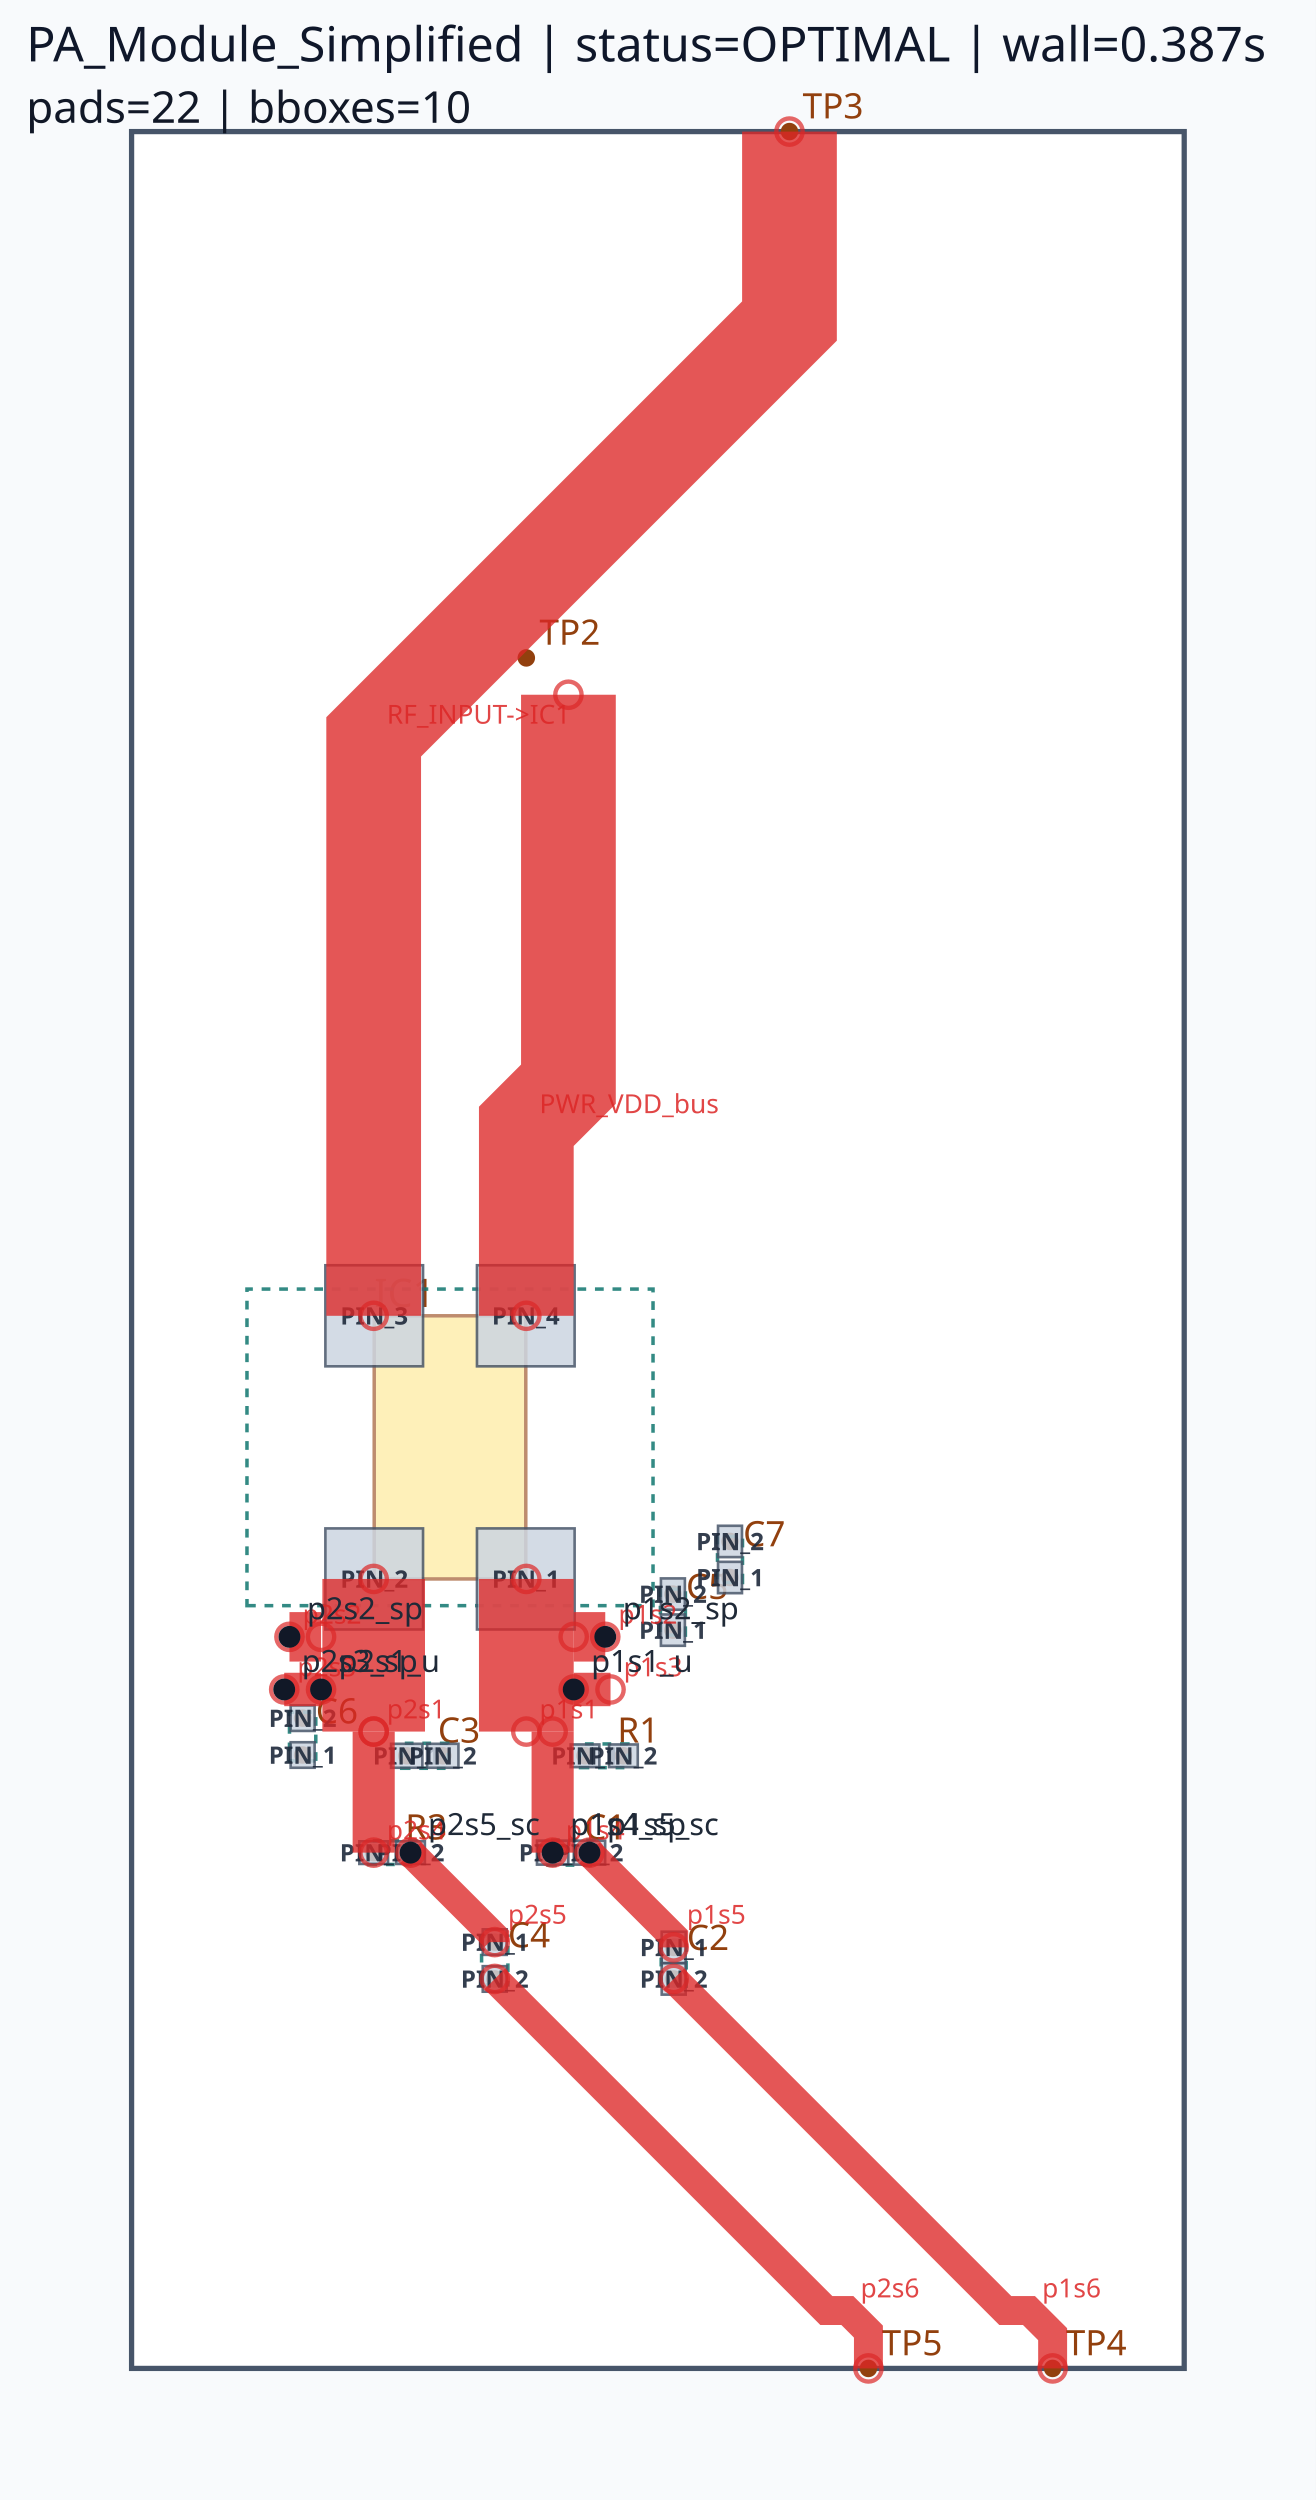
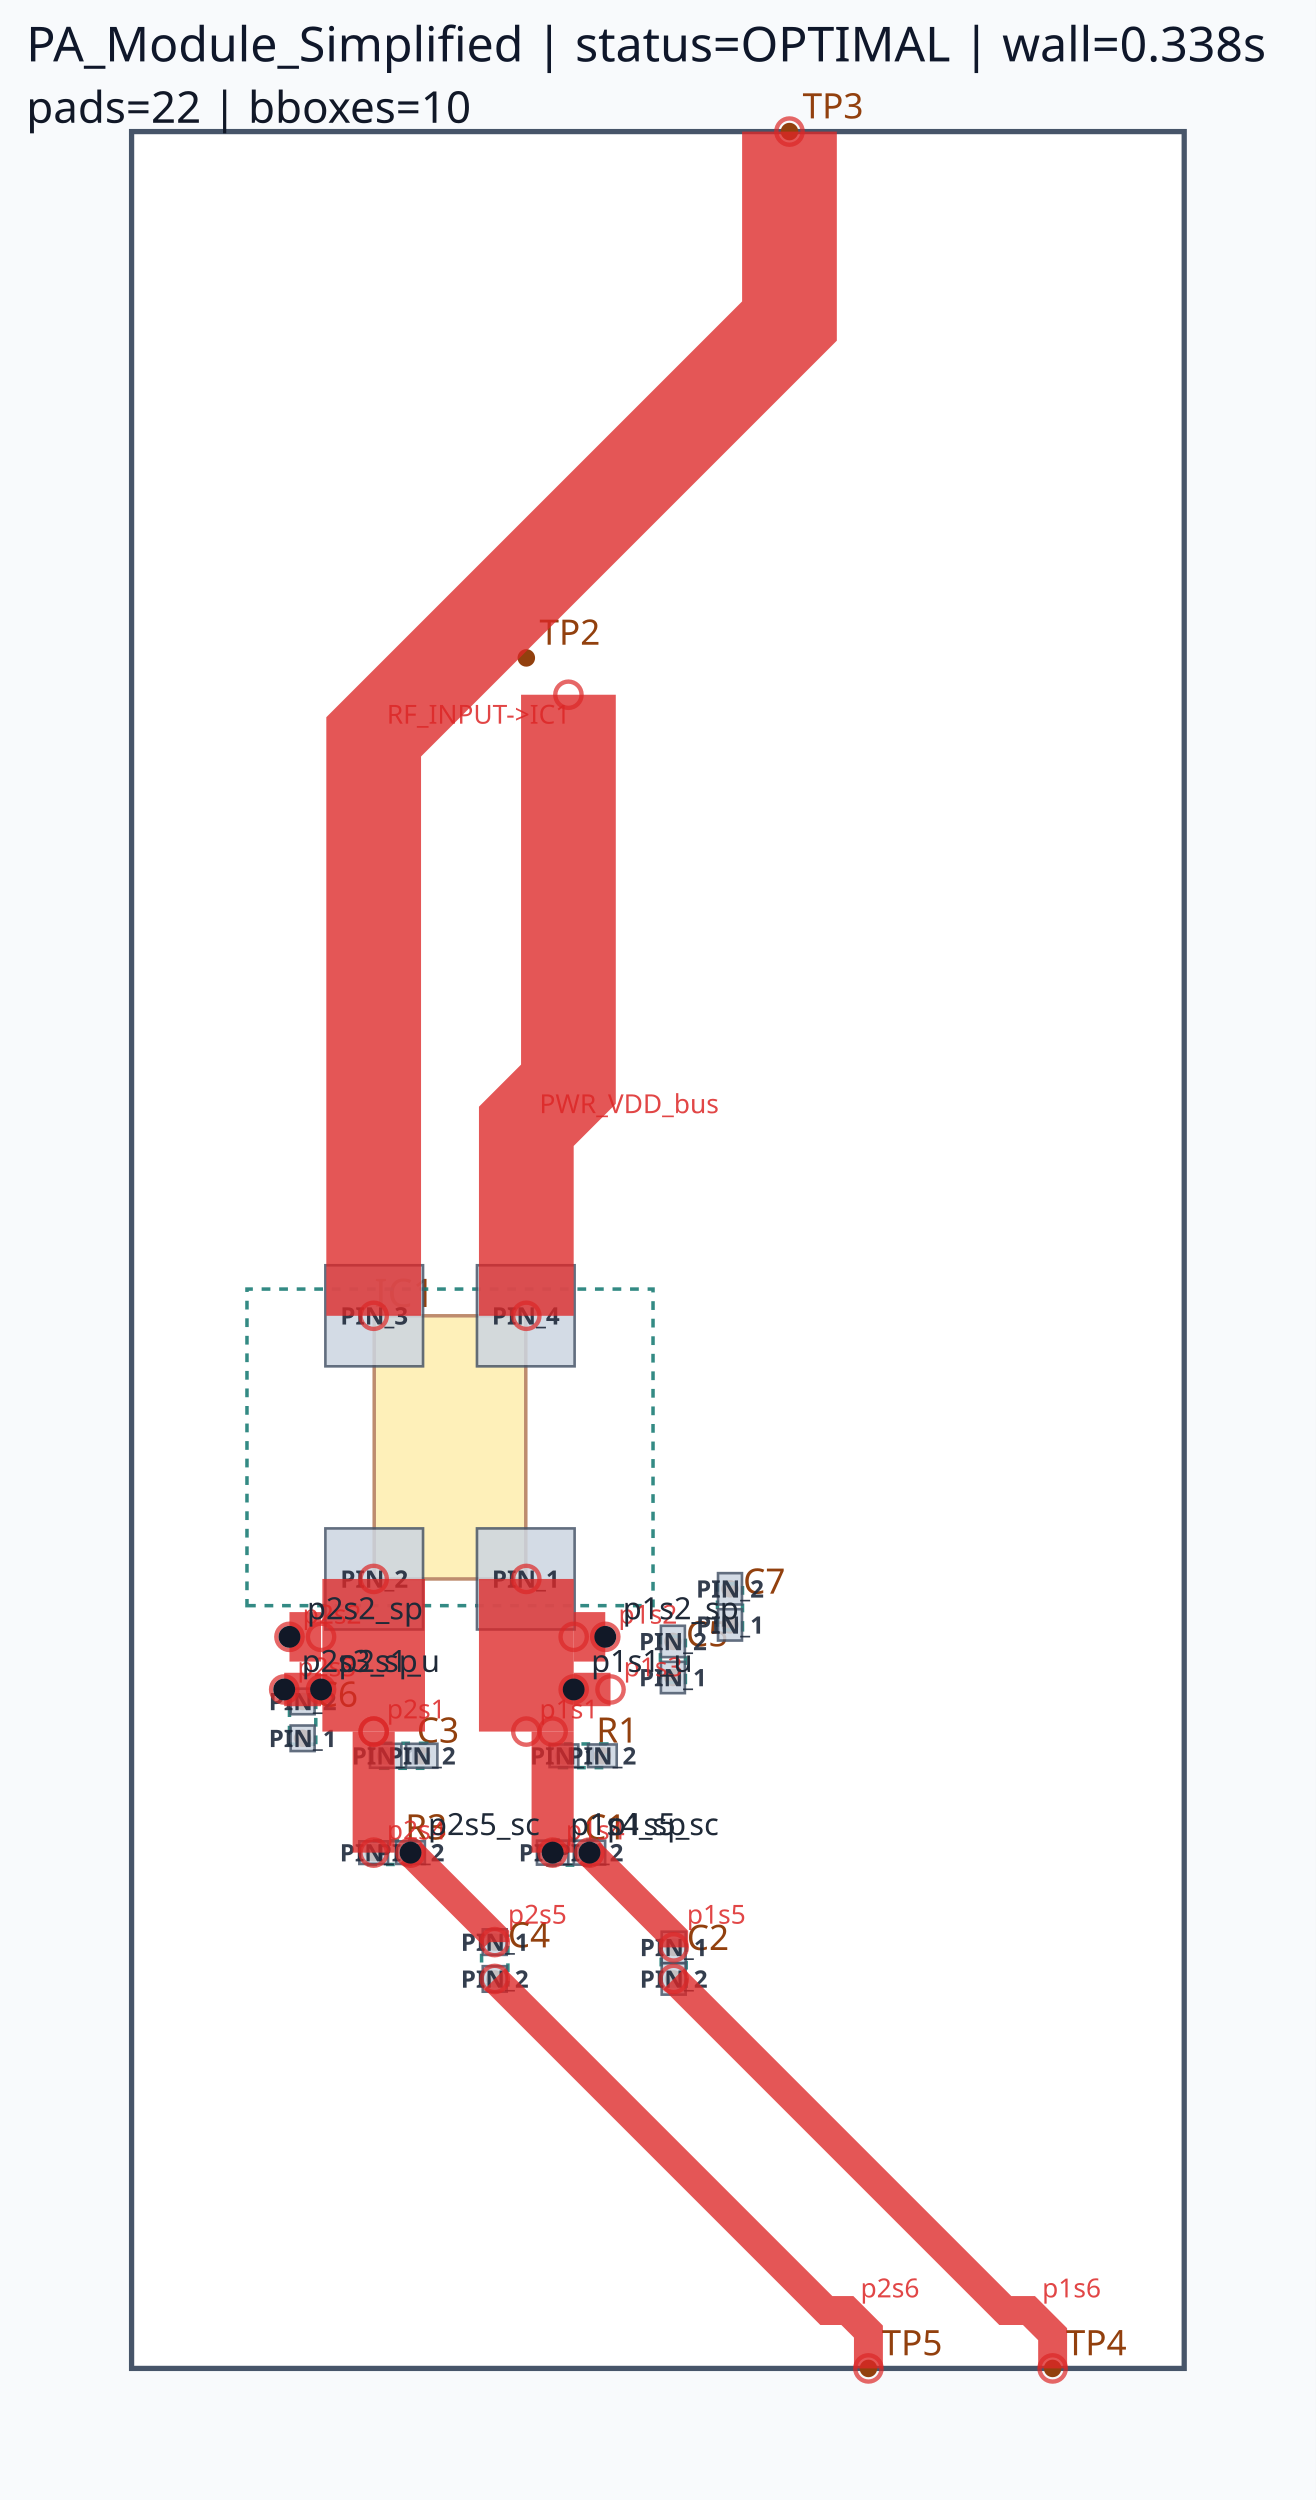
<svg xmlns="http://www.w3.org/2000/svg" viewBox="0 0 300.0 570.0" width="300.0" height="570.0">
  <rect x="0" y="0" width="100%" height="100%" fill="#f8fafc" />
  <rect x="30.00" y="30.00" width="240.00" height="510.00" fill="#ffffff" stroke="#475569" stroke-width="1.2" />
  <rect x="85.32" y="300.00" width="34.56" height="60.00" fill="#fde68a" stroke="#92400e" stroke-width="0.8" opacity="0.6" />
  <text x="85.32" y="298.00" font-family="sans-serif" font-size="9" fill="#92400e">IC1</text>
  <circle cx="120.00" cy="150.00" r="2" fill="#92400e" />
  <text x="123.00" y="147.00" font-family="sans-serif" font-size="8" fill="#92400e">TP2</text>
  <circle cx="180.00" cy="30.00" r="2" fill="#92400e" />
  <text x="183.00" y="27.00" font-family="sans-serif" font-size="8" fill="#92400e">TP3</text>
  <circle cx="240.00" cy="540.00" r="2" fill="#92400e" />
  <text x="243.00" y="537.00" font-family="sans-serif" font-size="8" fill="#92400e">TP4</text>
  <circle cx="198.00" cy="540.00" r="2" fill="#92400e" />
  <text x="201.00" y="537.00" font-family="sans-serif" font-size="8" fill="#92400e">TP5</text>
  <circle cx="126.00" cy="422.40" r="2" fill="#92400e" />
  <circle cx="134.40" cy="422.40" r="2" fill="#92400e" />
  <text x="133.20" y="419.40" font-family="sans-serif" font-size="8" fill="#92400e">C1</text>
  <circle cx="153.60" cy="444.00" r="2" fill="#92400e" />
  <circle cx="153.60" cy="451.20" r="2" fill="#92400e" />
  <text x="156.60" y="444.60" font-family="sans-serif" font-size="8" fill="#92400e">C2</text>
  <circle cx="112.80" cy="442.80" r="2" fill="#92400e" />
  <circle cx="112.80" cy="451.20" r="2" fill="#92400e" />
  <text x="115.80" y="444.00" font-family="sans-serif" font-size="8" fill="#92400e">C4</text>
-   <circle cx="133.38" cy="400.32" r="2" fill="#92400e" />
-   <circle cx="142.14" cy="400.32" r="2" fill="#92400e" />
-   <text x="140.76" y="397.32" font-family="sans-serif" font-size="8" fill="#92400e">R1</text>
+   <circle cx="128.58" cy="400.32" r="2" fill="#92400e" />
+   <circle cx="137.34" cy="400.32" r="2" fill="#92400e" />
+   <text x="135.96" y="397.32" font-family="sans-serif" font-size="8" fill="#92400e">R1</text>
  <circle cx="85.20" cy="422.40" r="2" fill="#92400e" />
  <circle cx="93.60" cy="422.40" r="2" fill="#92400e" />
  <text x="92.40" y="419.40" font-family="sans-serif" font-size="8" fill="#92400e">R3</text>
-   <circle cx="92.73" cy="400.32" r="2" fill="#92400e" />
-   <circle cx="100.95" cy="400.32" r="2" fill="#92400e" />
-   <text x="99.84" y="397.32" font-family="sans-serif" font-size="8" fill="#92400e">C3</text>
-   <circle cx="153.42" cy="371.67" r="2" fill="#92400e" />
-   <circle cx="153.42" cy="363.45" r="2" fill="#92400e" />
-   <text x="156.42" y="364.56" font-family="sans-serif" font-size="8" fill="#92400e">C5</text>
-   <circle cx="69.00" cy="400.14" r="2" fill="#92400e" />
-   <circle cx="69.00" cy="391.74" r="2" fill="#92400e" />
-   <text x="72.00" y="392.94" font-family="sans-serif" font-size="8" fill="#92400e">C6</text>
-   <circle cx="166.44" cy="359.67" r="2" fill="#92400e" />
-   <circle cx="166.44" cy="351.45" r="2" fill="#92400e" />
-   <text x="169.44" y="352.56" font-family="sans-serif" font-size="8" fill="#92400e">C7</text>
+   <circle cx="87.93" cy="400.32" r="2" fill="#92400e" />
+   <circle cx="96.15" cy="400.32" r="2" fill="#92400e" />
+   <text x="95.04" y="397.32" font-family="sans-serif" font-size="8" fill="#92400e">C3</text>
+   <circle cx="153.42" cy="382.47" r="2" fill="#92400e" />
+   <circle cx="153.42" cy="374.25" r="2" fill="#92400e" />
+   <text x="156.42" y="375.36" font-family="sans-serif" font-size="8" fill="#92400e">C5</text>
+   <circle cx="69.00" cy="396.33" r="2" fill="#92400e" />
+   <circle cx="69.00" cy="387.93" r="2" fill="#92400e" />
+   <text x="72.00" y="389.13" font-family="sans-serif" font-size="8" fill="#92400e">C6</text>
+   <circle cx="166.44" cy="370.47" r="2" fill="#92400e" />
+   <circle cx="166.44" cy="362.25" r="2" fill="#92400e" />
+   <text x="169.44" y="363.36" font-family="sans-serif" font-size="8" fill="#92400e">C7</text>
  <path d="M 56.31,366.09 L 148.89,366.09 L 148.89,293.91 L 56.31,293.91 Z" class="component-bbox" fill="none" stroke="#0f766e" stroke-width="0.8" stroke-dasharray="2 2" opacity="0.85" />
  <path d="M 124.95,425.25 L 135.45,425.25 L 135.45,419.55 L 124.95,419.55 Z" class="component-bbox" fill="none" stroke="#0f766e" stroke-width="0.8" stroke-dasharray="2 2" opacity="0.85" />
  <path d="M 150.75,442.35 L 150.75,452.85 L 156.45,452.85 L 156.45,442.35 Z" class="component-bbox" fill="none" stroke="#0f766e" stroke-width="0.8" stroke-dasharray="2 2" opacity="0.85" />
  <path d="M 109.80,441.45 L 109.80,452.55 L 115.80,452.55 L 115.80,441.45 Z" class="component-bbox" fill="none" stroke="#0f766e" stroke-width="0.8" stroke-dasharray="2 2" opacity="0.85" />
-   <path d="M 132.36,403.02 L 143.16,403.02 L 143.16,397.62 L 132.36,397.62 Z" class="component-bbox" fill="none" stroke="#0f766e" stroke-width="0.8" stroke-dasharray="2 2" opacity="0.85" />
+   <path d="M 127.56,403.02 L 138.36,403.02 L 138.36,397.62 L 127.56,397.62 Z" class="component-bbox" fill="none" stroke="#0f766e" stroke-width="0.8" stroke-dasharray="2 2" opacity="0.85" />
  <path d="M 84.00,425.10 L 94.80,425.10 L 94.80,419.70 L 84.00,419.70 Z" class="component-bbox" fill="none" stroke="#0f766e" stroke-width="0.8" stroke-dasharray="2 2" opacity="0.85" />
-   <path d="M 91.59,403.17 L 102.09,403.17 L 102.09,397.47 L 91.59,397.47 Z" class="component-bbox" fill="none" stroke="#0f766e" stroke-width="0.8" stroke-dasharray="2 2" opacity="0.85" />
-   <path d="M 156.27,372.81 L 156.27,362.31 L 150.57,362.31 L 150.57,372.81 Z" class="component-bbox" fill="none" stroke="#0f766e" stroke-width="0.8" stroke-dasharray="2 2" opacity="0.85" />
-   <path d="M 72.00,401.49 L 72.00,390.39 L 66.00,390.39 L 66.00,401.49 Z" class="component-bbox" fill="none" stroke="#0f766e" stroke-width="0.8" stroke-dasharray="2 2" opacity="0.85" />
-   <path d="M 169.29,360.81 L 169.29,350.31 L 163.59,350.31 L 163.59,360.81 Z" class="component-bbox" fill="none" stroke="#0f766e" stroke-width="0.8" stroke-dasharray="2 2" opacity="0.85" />
+   <path d="M 86.79,403.17 L 97.29,403.17 L 97.29,397.47 L 86.79,397.47 Z" class="component-bbox" fill="none" stroke="#0f766e" stroke-width="0.8" stroke-dasharray="2 2" opacity="0.85" />
+   <path d="M 156.27,383.61 L 156.27,373.11 L 150.57,373.11 L 150.57,383.61 Z" class="component-bbox" fill="none" stroke="#0f766e" stroke-width="0.8" stroke-dasharray="2 2" opacity="0.85" />
+   <path d="M 72.00,397.68 L 72.00,386.58 L 66.00,386.58 L 66.00,397.68 Z" class="component-bbox" fill="none" stroke="#0f766e" stroke-width="0.8" stroke-dasharray="2 2" opacity="0.85" />
+   <path d="M 169.29,371.61 L 169.29,361.11 L 163.59,361.11 L 163.59,371.61 Z" class="component-bbox" fill="none" stroke="#0f766e" stroke-width="0.8" stroke-dasharray="2 2" opacity="0.85" />
  <polygon points="108.75,348.48 108.75,371.52 131.01,371.52 131.01,348.48" fill="#cbd5e1" stroke="#475569" stroke-width="0.6" opacity="0.85" />
  <text x="119.88" y="362.00" font-family="sans-serif" font-size="5.5" text-anchor="middle" font-weight="bold" fill="#1e293b" opacity="0.9">PIN_1</text>
  <polygon points="74.19,348.48 74.19,371.52 96.45,371.52 96.45,348.48" fill="#cbd5e1" stroke="#475569" stroke-width="0.6" opacity="0.85" />
  <text x="85.32" y="362.00" font-family="sans-serif" font-size="5.5" text-anchor="middle" font-weight="bold" fill="#1e293b" opacity="0.9">PIN_2</text>
  <polygon points="96.45,311.52 96.45,288.48 74.19,288.48 74.19,311.52" fill="#cbd5e1" stroke="#475569" stroke-width="0.6" opacity="0.85" />
  <text x="85.32" y="302.00" font-family="sans-serif" font-size="5.5" text-anchor="middle" font-weight="bold" fill="#1e293b" opacity="0.9">PIN_3</text>
  <polygon points="131.01,311.52 131.01,288.48 108.75,288.48 108.75,311.52" fill="#cbd5e1" stroke="#475569" stroke-width="0.6" opacity="0.85" />
  <text x="119.88" y="302.00" font-family="sans-serif" font-size="5.5" text-anchor="middle" font-weight="bold" fill="#1e293b" opacity="0.9">PIN_4</text>
  <polygon points="122.43,425.13 129.57,425.13 129.57,419.67 122.43,419.67" fill="#cbd5e1" stroke="#475569" stroke-width="0.6" opacity="0.85" />
  <text x="126.00" y="424.40" font-family="sans-serif" font-size="5.5" text-anchor="middle" font-weight="bold" fill="#1e293b" opacity="0.9">PIN_1</text>
  <polygon points="130.83,425.13 137.97,425.13 137.97,419.67 130.83,419.67" fill="#cbd5e1" stroke="#475569" stroke-width="0.6" opacity="0.85" />
  <text x="134.40" y="424.40" font-family="sans-serif" font-size="5.5" text-anchor="middle" font-weight="bold" fill="#1e293b" opacity="0.9">PIN_2</text>
  <polygon points="150.87,440.43 150.87,447.57 156.33,447.57 156.33,440.43" fill="#cbd5e1" stroke="#475569" stroke-width="0.6" opacity="0.85" />
  <text x="153.60" y="446.00" font-family="sans-serif" font-size="5.5" text-anchor="middle" font-weight="bold" fill="#1e293b" opacity="0.9">PIN_1</text>
  <polygon points="150.87,447.63 150.87,454.77 156.33,454.77 156.33,447.63" fill="#cbd5e1" stroke="#475569" stroke-width="0.6" opacity="0.85" />
  <text x="153.60" y="453.20" font-family="sans-serif" font-size="5.5" text-anchor="middle" font-weight="bold" fill="#1e293b" opacity="0.9">PIN_2</text>
  <polygon points="115.53,445.71 115.53,439.89 110.07,439.89 110.07,445.71" fill="#cbd5e1" stroke="#475569" stroke-width="0.6" opacity="0.85" />
  <text x="112.80" y="444.80" font-family="sans-serif" font-size="5.5" text-anchor="middle" font-weight="bold" fill="#1e293b" opacity="0.9">PIN_1</text>
  <polygon points="110.07,448.29 110.07,454.11 115.53,454.11 115.53,448.29" fill="#cbd5e1" stroke="#475569" stroke-width="0.6" opacity="0.85" />
  <text x="112.80" y="453.20" font-family="sans-serif" font-size="5.5" text-anchor="middle" font-weight="bold" fill="#1e293b" opacity="0.9">PIN_2</text>
-   <polygon points="130.11,402.90 136.65,402.90 136.65,397.74 130.11,397.74" fill="#cbd5e1" stroke="#475569" stroke-width="0.6" opacity="0.85" />
-   <text x="133.38" y="402.32" font-family="sans-serif" font-size="5.5" text-anchor="middle" font-weight="bold" fill="#1e293b" opacity="0.9">PIN_1</text>
-   <polygon points="138.87,402.90 145.41,402.90 145.41,397.74 138.87,397.74" fill="#cbd5e1" stroke="#475569" stroke-width="0.6" opacity="0.85" />
-   <text x="142.14" y="402.32" font-family="sans-serif" font-size="5.5" text-anchor="middle" font-weight="bold" fill="#1e293b" opacity="0.9">PIN_2</text>
+   <polygon points="125.31,402.90 131.85,402.90 131.85,397.74 125.31,397.74" fill="#cbd5e1" stroke="#475569" stroke-width="0.6" opacity="0.85" />
+   <text x="128.58" y="402.32" font-family="sans-serif" font-size="5.5" text-anchor="middle" font-weight="bold" fill="#1e293b" opacity="0.9">PIN_1</text>
+   <polygon points="134.07,402.90 140.61,402.90 140.61,397.74 134.07,397.74" fill="#cbd5e1" stroke="#475569" stroke-width="0.6" opacity="0.85" />
+   <text x="137.34" y="402.32" font-family="sans-serif" font-size="5.5" text-anchor="middle" font-weight="bold" fill="#1e293b" opacity="0.9">PIN_2</text>
  <polygon points="81.93,424.98 88.47,424.98 88.47,419.82 81.93,419.82" fill="#cbd5e1" stroke="#475569" stroke-width="0.6" opacity="0.85" />
  <text x="85.20" y="424.40" font-family="sans-serif" font-size="5.5" text-anchor="middle" font-weight="bold" fill="#1e293b" opacity="0.9">PIN_1</text>
  <polygon points="90.33,424.98 96.87,424.98 96.87,419.82 90.33,419.82" fill="#cbd5e1" stroke="#475569" stroke-width="0.6" opacity="0.85" />
  <text x="93.60" y="424.40" font-family="sans-serif" font-size="5.5" text-anchor="middle" font-weight="bold" fill="#1e293b" opacity="0.9">PIN_2</text>
-   <polygon points="89.16,403.05 96.30,403.05 96.30,397.59 89.16,397.59" fill="#cbd5e1" stroke="#475569" stroke-width="0.6" opacity="0.85" />
-   <text x="92.73" y="402.32" font-family="sans-serif" font-size="5.5" text-anchor="middle" font-weight="bold" fill="#1e293b" opacity="0.9">PIN_1</text>
-   <polygon points="97.38,403.05 104.52,403.05 104.52,397.59 97.38,397.59" fill="#cbd5e1" stroke="#475569" stroke-width="0.6" opacity="0.85" />
-   <text x="100.95" y="402.32" font-family="sans-serif" font-size="5.5" text-anchor="middle" font-weight="bold" fill="#1e293b" opacity="0.9">PIN_2</text>
-   <polygon points="156.15,375.24 156.15,368.10 150.69,368.10 150.69,375.24" fill="#cbd5e1" stroke="#475569" stroke-width="0.6" opacity="0.85" />
-   <text x="153.42" y="373.67" font-family="sans-serif" font-size="5.5" text-anchor="middle" font-weight="bold" fill="#1e293b" opacity="0.9">PIN_1</text>
-   <polygon points="156.15,367.02 156.15,359.88 150.69,359.88 150.69,367.02" fill="#cbd5e1" stroke="#475569" stroke-width="0.6" opacity="0.85" />
-   <text x="153.42" y="365.45" font-family="sans-serif" font-size="5.5" text-anchor="middle" font-weight="bold" fill="#1e293b" opacity="0.9">PIN_2</text>
-   <polygon points="66.27,397.23 66.27,403.05 71.73,403.05 71.73,397.23" fill="#cbd5e1" stroke="#475569" stroke-width="0.6" opacity="0.85" />
-   <text x="69.00" y="402.14" font-family="sans-serif" font-size="5.5" text-anchor="middle" font-weight="bold" fill="#1e293b" opacity="0.9">PIN_1</text>
-   <polygon points="71.73,394.65 71.73,388.83 66.27,388.83 66.27,394.65" fill="#cbd5e1" stroke="#475569" stroke-width="0.6" opacity="0.85" />
-   <text x="69.00" y="393.74" font-family="sans-serif" font-size="5.5" text-anchor="middle" font-weight="bold" fill="#1e293b" opacity="0.9">PIN_2</text>
-   <polygon points="169.17,363.24 169.17,356.10 163.71,356.10 163.71,363.24" fill="#cbd5e1" stroke="#475569" stroke-width="0.6" opacity="0.85" />
-   <text x="166.44" y="361.67" font-family="sans-serif" font-size="5.5" text-anchor="middle" font-weight="bold" fill="#1e293b" opacity="0.9">PIN_1</text>
-   <polygon points="169.17,355.02 169.17,347.88 163.71,347.88 163.71,355.02" fill="#cbd5e1" stroke="#475569" stroke-width="0.6" opacity="0.85" />
-   <text x="166.44" y="353.45" font-family="sans-serif" font-size="5.5" text-anchor="middle" font-weight="bold" fill="#1e293b" opacity="0.9">PIN_2</text>
+   <polygon points="84.36,403.05 91.50,403.05 91.50,397.59 84.36,397.59" fill="#cbd5e1" stroke="#475569" stroke-width="0.6" opacity="0.85" />
+   <text x="87.93" y="402.32" font-family="sans-serif" font-size="5.5" text-anchor="middle" font-weight="bold" fill="#1e293b" opacity="0.9">PIN_1</text>
+   <polygon points="92.58,403.05 99.72,403.05 99.72,397.59 92.58,397.59" fill="#cbd5e1" stroke="#475569" stroke-width="0.6" opacity="0.85" />
+   <text x="96.15" y="402.32" font-family="sans-serif" font-size="5.5" text-anchor="middle" font-weight="bold" fill="#1e293b" opacity="0.9">PIN_2</text>
+   <polygon points="156.15,386.04 156.15,378.90 150.69,378.90 150.69,386.04" fill="#cbd5e1" stroke="#475569" stroke-width="0.6" opacity="0.85" />
+   <text x="153.42" y="384.47" font-family="sans-serif" font-size="5.5" text-anchor="middle" font-weight="bold" fill="#1e293b" opacity="0.9">PIN_1</text>
+   <polygon points="156.15,377.82 156.15,370.68 150.69,370.68 150.69,377.82" fill="#cbd5e1" stroke="#475569" stroke-width="0.6" opacity="0.85" />
+   <text x="153.42" y="376.25" font-family="sans-serif" font-size="5.5" text-anchor="middle" font-weight="bold" fill="#1e293b" opacity="0.9">PIN_2</text>
+   <polygon points="66.27,393.42 66.27,399.24 71.73,399.24 71.73,393.42" fill="#cbd5e1" stroke="#475569" stroke-width="0.6" opacity="0.85" />
+   <text x="69.00" y="398.33" font-family="sans-serif" font-size="5.5" text-anchor="middle" font-weight="bold" fill="#1e293b" opacity="0.9">PIN_1</text>
+   <polygon points="71.73,390.84 71.73,385.02 66.27,385.02 66.27,390.84" fill="#cbd5e1" stroke="#475569" stroke-width="0.6" opacity="0.85" />
+   <text x="69.00" y="389.93" font-family="sans-serif" font-size="5.5" text-anchor="middle" font-weight="bold" fill="#1e293b" opacity="0.9">PIN_2</text>
+   <polygon points="169.17,374.04 169.17,366.90 163.71,366.90 163.71,374.04" fill="#cbd5e1" stroke="#475569" stroke-width="0.6" opacity="0.85" />
+   <text x="166.44" y="372.47" font-family="sans-serif" font-size="5.5" text-anchor="middle" font-weight="bold" fill="#1e293b" opacity="0.9">PIN_1</text>
+   <polygon points="169.17,365.82 169.17,358.68 163.71,358.68 163.71,365.82" fill="#cbd5e1" stroke="#475569" stroke-width="0.6" opacity="0.85" />
+   <text x="166.44" y="364.25" font-family="sans-serif" font-size="5.5" text-anchor="middle" font-weight="bold" fill="#1e293b" opacity="0.9">PIN_2</text>
  <polyline points="85.20,360.00 85.20,394.80" fill="none" stroke="#dc2626" stroke-width="23.40" stroke-linecap="butt" stroke-linejoin="miter" opacity="0.78" />
  <circle cx="85.20" cy="360.00" r="3" fill="none" stroke="#dc2626" stroke-width="1.0" opacity="0.7" />
  <circle cx="85.20" cy="394.80" r="3" fill="none" stroke="#dc2626" stroke-width="1.0" opacity="0.7" />
  <text x="88.20" y="391.80" font-family="sans-serif" font-size="6" fill="#dc2626" opacity="0.85">p2s1</text>
  <polyline points="120.00,360.00 120.00,394.80" fill="none" stroke="#dc2626" stroke-width="21.60" stroke-linecap="butt" stroke-linejoin="miter" opacity="0.78" />
  <circle cx="120.00" cy="360.00" r="3" fill="none" stroke="#dc2626" stroke-width="1.0" opacity="0.7" />
  <circle cx="120.00" cy="394.80" r="3" fill="none" stroke="#dc2626" stroke-width="1.0" opacity="0.7" />
  <text x="123.00" y="391.80" font-family="sans-serif" font-size="6" fill="#dc2626" opacity="0.85">p1s1</text>
  <polyline points="126.00,394.80 126.00,422.40" fill="none" stroke="#dc2626" stroke-width="9.60" stroke-linecap="butt" stroke-linejoin="miter" opacity="0.78" />
  <circle cx="126.00" cy="394.80" r="3" fill="none" stroke="#dc2626" stroke-width="1.0" opacity="0.7" />
  <circle cx="126.00" cy="422.40" r="3" fill="none" stroke="#dc2626" stroke-width="1.0" opacity="0.7" />
  <text x="129.00" y="419.40" font-family="sans-serif" font-size="6" fill="#dc2626" opacity="0.85">p1s4</text>
  <polyline points="85.20,394.80 85.20,422.40" fill="none" stroke="#dc2626" stroke-width="9.60" stroke-linecap="butt" stroke-linejoin="miter" opacity="0.78" />
  <circle cx="85.20" cy="394.80" r="3" fill="none" stroke="#dc2626" stroke-width="1.0" opacity="0.7" />
  <circle cx="85.20" cy="422.40" r="3" fill="none" stroke="#dc2626" stroke-width="1.0" opacity="0.7" />
  <text x="88.20" y="419.40" font-family="sans-serif" font-size="6" fill="#dc2626" opacity="0.85">p2s4</text>
  <polyline points="130.80,373.20 138.00,373.20" fill="none" stroke="#dc2626" stroke-width="11.28" stroke-linecap="butt" stroke-linejoin="miter" opacity="0.78" />
  <circle cx="130.80" cy="373.20" r="3" fill="none" stroke="#dc2626" stroke-width="1.0" opacity="0.7" />
  <circle cx="138.00" cy="373.20" r="3" fill="none" stroke="#dc2626" stroke-width="1.0" opacity="0.7" />
  <text x="141.00" y="370.20" font-family="sans-serif" font-size="6" fill="#dc2626" opacity="0.85">p1s2</text>
  <polyline points="73.20,373.20 66.00,373.20" fill="none" stroke="#dc2626" stroke-width="11.28" stroke-linecap="butt" stroke-linejoin="miter" opacity="0.78" />
  <circle cx="73.20" cy="373.20" r="3" fill="none" stroke="#dc2626" stroke-width="1.0" opacity="0.7" />
  <circle cx="66.00" cy="373.20" r="3" fill="none" stroke="#dc2626" stroke-width="1.0" opacity="0.7" />
  <text x="69.00" y="370.20" font-family="sans-serif" font-size="6" fill="#dc2626" opacity="0.85">p2s2</text>
  <polyline points="134.40,422.40 153.60,441.60 153.60,444.00" fill="none" stroke="#dc2626" stroke-width="6.60" stroke-linecap="butt" stroke-linejoin="miter" opacity="0.78" />
  <circle cx="134.40" cy="422.40" r="3" fill="none" stroke="#dc2626" stroke-width="1.0" opacity="0.7" />
  <circle cx="153.60" cy="444.00" r="3" fill="none" stroke="#dc2626" stroke-width="1.0" opacity="0.7" />
  <text x="156.60" y="438.60" font-family="sans-serif" font-size="6" fill="#dc2626" opacity="0.85">p1s5</text>
  <polyline points="93.60,422.40 112.80,441.60 112.80,442.80" fill="none" stroke="#dc2626" stroke-width="6.60" stroke-linecap="butt" stroke-linejoin="miter" opacity="0.78" />
  <circle cx="93.60" cy="422.40" r="3" fill="none" stroke="#dc2626" stroke-width="1.0" opacity="0.7" />
  <circle cx="112.80" cy="442.80" r="3" fill="none" stroke="#dc2626" stroke-width="1.0" opacity="0.7" />
  <text x="115.80" y="438.60" font-family="sans-serif" font-size="6" fill="#dc2626" opacity="0.85">p2s5</text>
  <polyline points="130.80,385.20 139.20,385.20" fill="none" stroke="#dc2626" stroke-width="7.62" stroke-linecap="butt" stroke-linejoin="miter" opacity="0.78" />
  <circle cx="130.80" cy="385.20" r="3" fill="none" stroke="#dc2626" stroke-width="1.0" opacity="0.7" />
  <circle cx="139.20" cy="385.20" r="3" fill="none" stroke="#dc2626" stroke-width="1.0" opacity="0.7" />
  <text x="142.20" y="382.20" font-family="sans-serif" font-size="6" fill="#dc2626" opacity="0.85">p1s3</text>
  <polyline points="73.20,385.20 64.80,385.20" fill="none" stroke="#dc2626" stroke-width="7.62" stroke-linecap="butt" stroke-linejoin="miter" opacity="0.78" />
  <circle cx="73.20" cy="385.20" r="3" fill="none" stroke="#dc2626" stroke-width="1.0" opacity="0.7" />
  <circle cx="64.80" cy="385.20" r="3" fill="none" stroke="#dc2626" stroke-width="1.0" opacity="0.7" />
  <text x="67.80" y="382.20" font-family="sans-serif" font-size="6" fill="#dc2626" opacity="0.85">p2s3</text>
  <polyline points="180.00,30.00 180.00,73.20 85.20,168.00 85.20,300.00" fill="none" stroke="#dc2626" stroke-width="21.60" stroke-linecap="butt" stroke-linejoin="miter" opacity="0.78" />
  <circle cx="180.00" cy="30.00" r="3" fill="none" stroke="#dc2626" stroke-width="1.0" opacity="0.7" />
  <circle cx="85.20" cy="300.00" r="3" fill="none" stroke="#dc2626" stroke-width="1.0" opacity="0.7" />
  <text x="88.20" y="165.00" font-family="sans-serif" font-size="6" fill="#dc2626" opacity="0.85">RF_INPUT-&gt;IC1</text>
  <polyline points="129.60,158.40 129.60,247.20 120.00,256.80 120.00,300.00" fill="none" stroke="#dc2626" stroke-width="21.60" stroke-linecap="butt" stroke-linejoin="miter" opacity="0.78" />
  <circle cx="129.60" cy="158.40" r="3" fill="none" stroke="#dc2626" stroke-width="1.0" opacity="0.7" />
  <circle cx="120.00" cy="300.00" r="3" fill="none" stroke="#dc2626" stroke-width="1.0" opacity="0.7" />
  <text x="123.00" y="253.80" font-family="sans-serif" font-size="6" fill="#dc2626" opacity="0.85">PWR_VDD_bus</text>
  <polyline points="153.60,451.20 229.20,526.80 234.60,526.80 240.00,532.20 240.00,540.00" fill="none" stroke="#dc2626" stroke-width="6.60" stroke-linecap="butt" stroke-linejoin="miter" opacity="0.78" />
  <circle cx="153.60" cy="451.20" r="3" fill="none" stroke="#dc2626" stroke-width="1.0" opacity="0.7" />
  <circle cx="240.00" cy="540.00" r="3" fill="none" stroke="#dc2626" stroke-width="1.0" opacity="0.7" />
  <text x="237.60" y="523.80" font-family="sans-serif" font-size="6" fill="#dc2626" opacity="0.85">p1s6</text>
  <polyline points="112.80,451.20 188.40,526.80 193.20,526.80 198.00,531.60 198.00,540.00" fill="none" stroke="#dc2626" stroke-width="6.60" stroke-linecap="butt" stroke-linejoin="miter" opacity="0.78" />
  <circle cx="112.80" cy="451.20" r="3" fill="none" stroke="#dc2626" stroke-width="1.0" opacity="0.7" />
  <circle cx="198.00" cy="540.00" r="3" fill="none" stroke="#dc2626" stroke-width="1.0" opacity="0.7" />
  <text x="196.20" y="523.80" font-family="sans-serif" font-size="6" fill="#dc2626" opacity="0.85">p2s6</text>
  <circle cx="130.80" cy="385.20" r="2.5" fill="#111827" />
  <text x="134.80" y="381.20" font-family="sans-serif" font-size="7" fill="#1f2937">p1s1_u</text>
  <circle cx="138.00" cy="373.20" r="2.5" fill="#111827" />
  <text x="142.00" y="369.20" font-family="sans-serif" font-size="7" fill="#1f2937">p1s2_sp</text>
  <circle cx="126.00" cy="422.40" r="2.5" fill="#111827" />
  <text x="130.00" y="418.40" font-family="sans-serif" font-size="7" fill="#1f2937">p1s4_sp</text>
  <circle cx="134.40" cy="422.40" r="2.5" fill="#111827" />
  <text x="138.40" y="418.40" font-family="sans-serif" font-size="7" fill="#1f2937">p1s5_sc</text>
  <circle cx="73.20" cy="385.20" r="2.5" fill="#111827" />
  <text x="77.20" y="381.20" font-family="sans-serif" font-size="7" fill="#1f2937">p2s1_u</text>
  <circle cx="66.00" cy="373.20" r="2.5" fill="#111827" />
  <text x="70.00" y="369.20" font-family="sans-serif" font-size="7" fill="#1f2937">p2s2_sp</text>
  <circle cx="64.80" cy="385.20" r="2.5" fill="#111827" />
  <text x="68.80" y="381.20" font-family="sans-serif" font-size="7" fill="#1f2937">p2s3_sp</text>
  <circle cx="93.60" cy="422.40" r="2.5" fill="#111827" />
  <text x="97.60" y="418.40" font-family="sans-serif" font-size="7" fill="#1f2937">p2s5_sc</text>
-   <text x="6" y="14" font-family="sans-serif" font-size="11" fill="#0f172a">PA_Module_Simplified | status=OPTIMAL | wall=0.387s</text>
+   <text x="6" y="14" font-family="sans-serif" font-size="11" fill="#0f172a">PA_Module_Simplified | status=OPTIMAL | wall=0.338s</text>
  <text x="6" y="28" font-family="sans-serif" font-size="10" fill="#111827">pads=22 | bboxes=10</text>
</svg>
